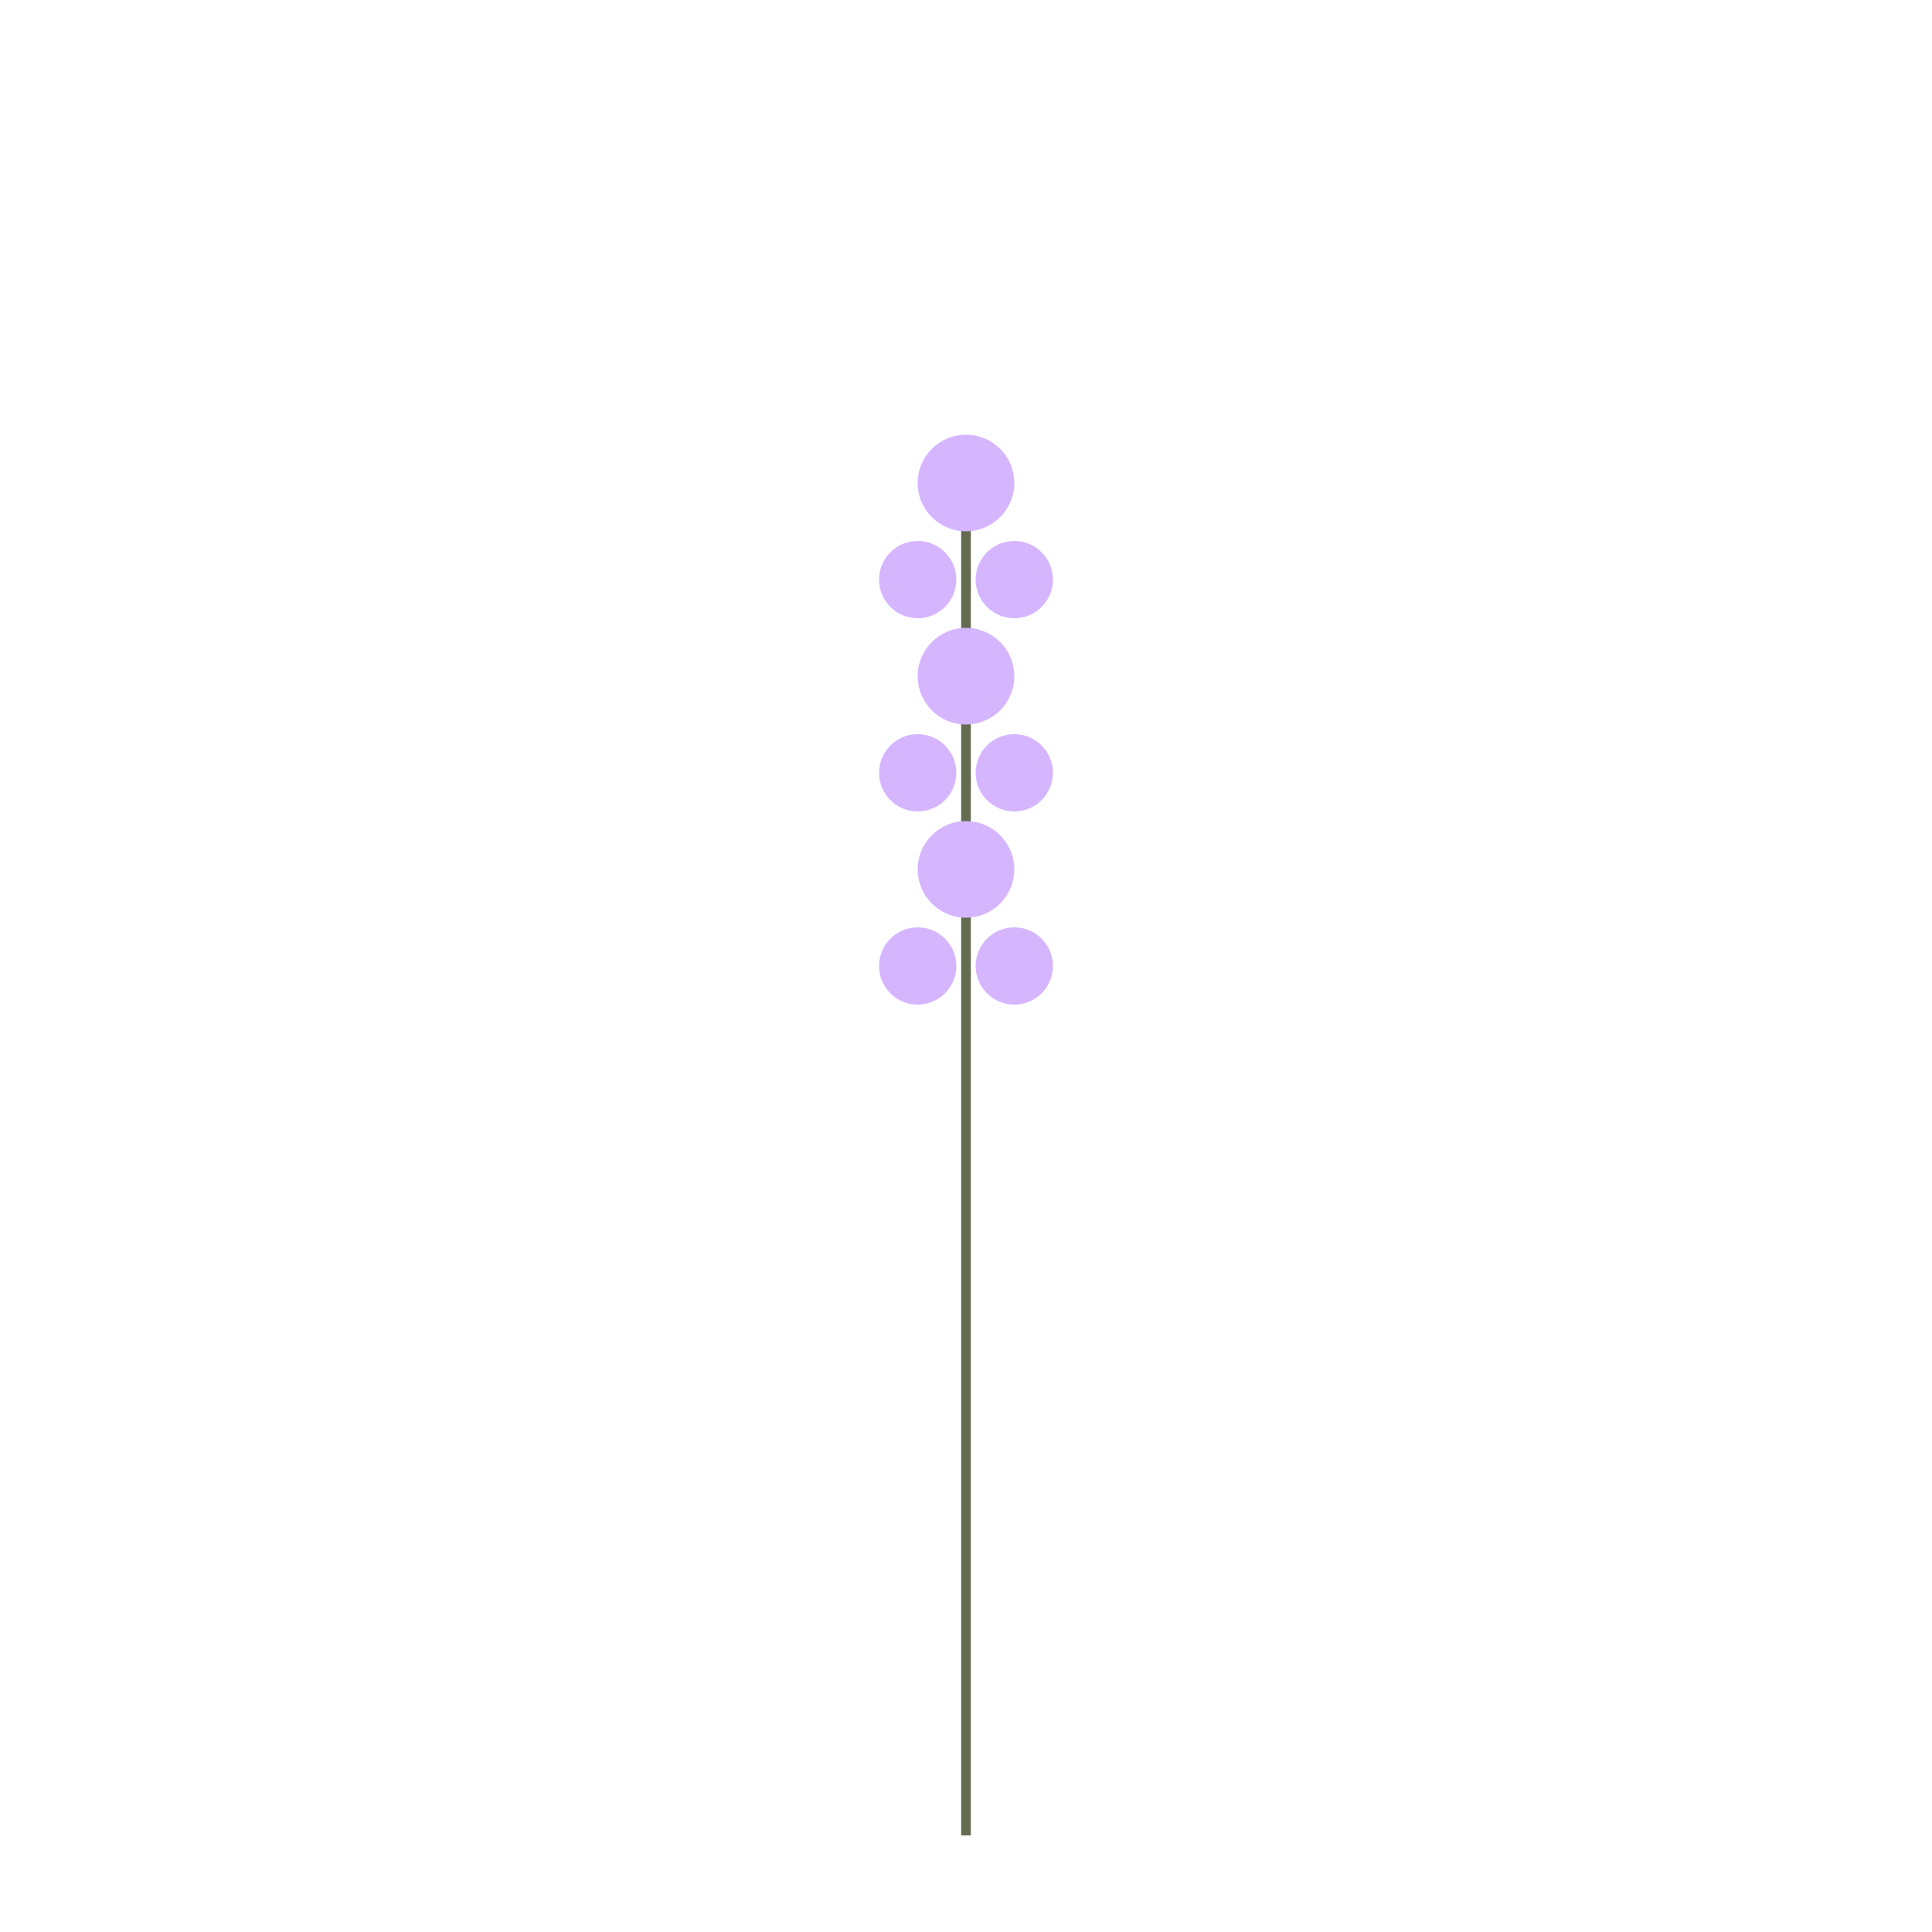
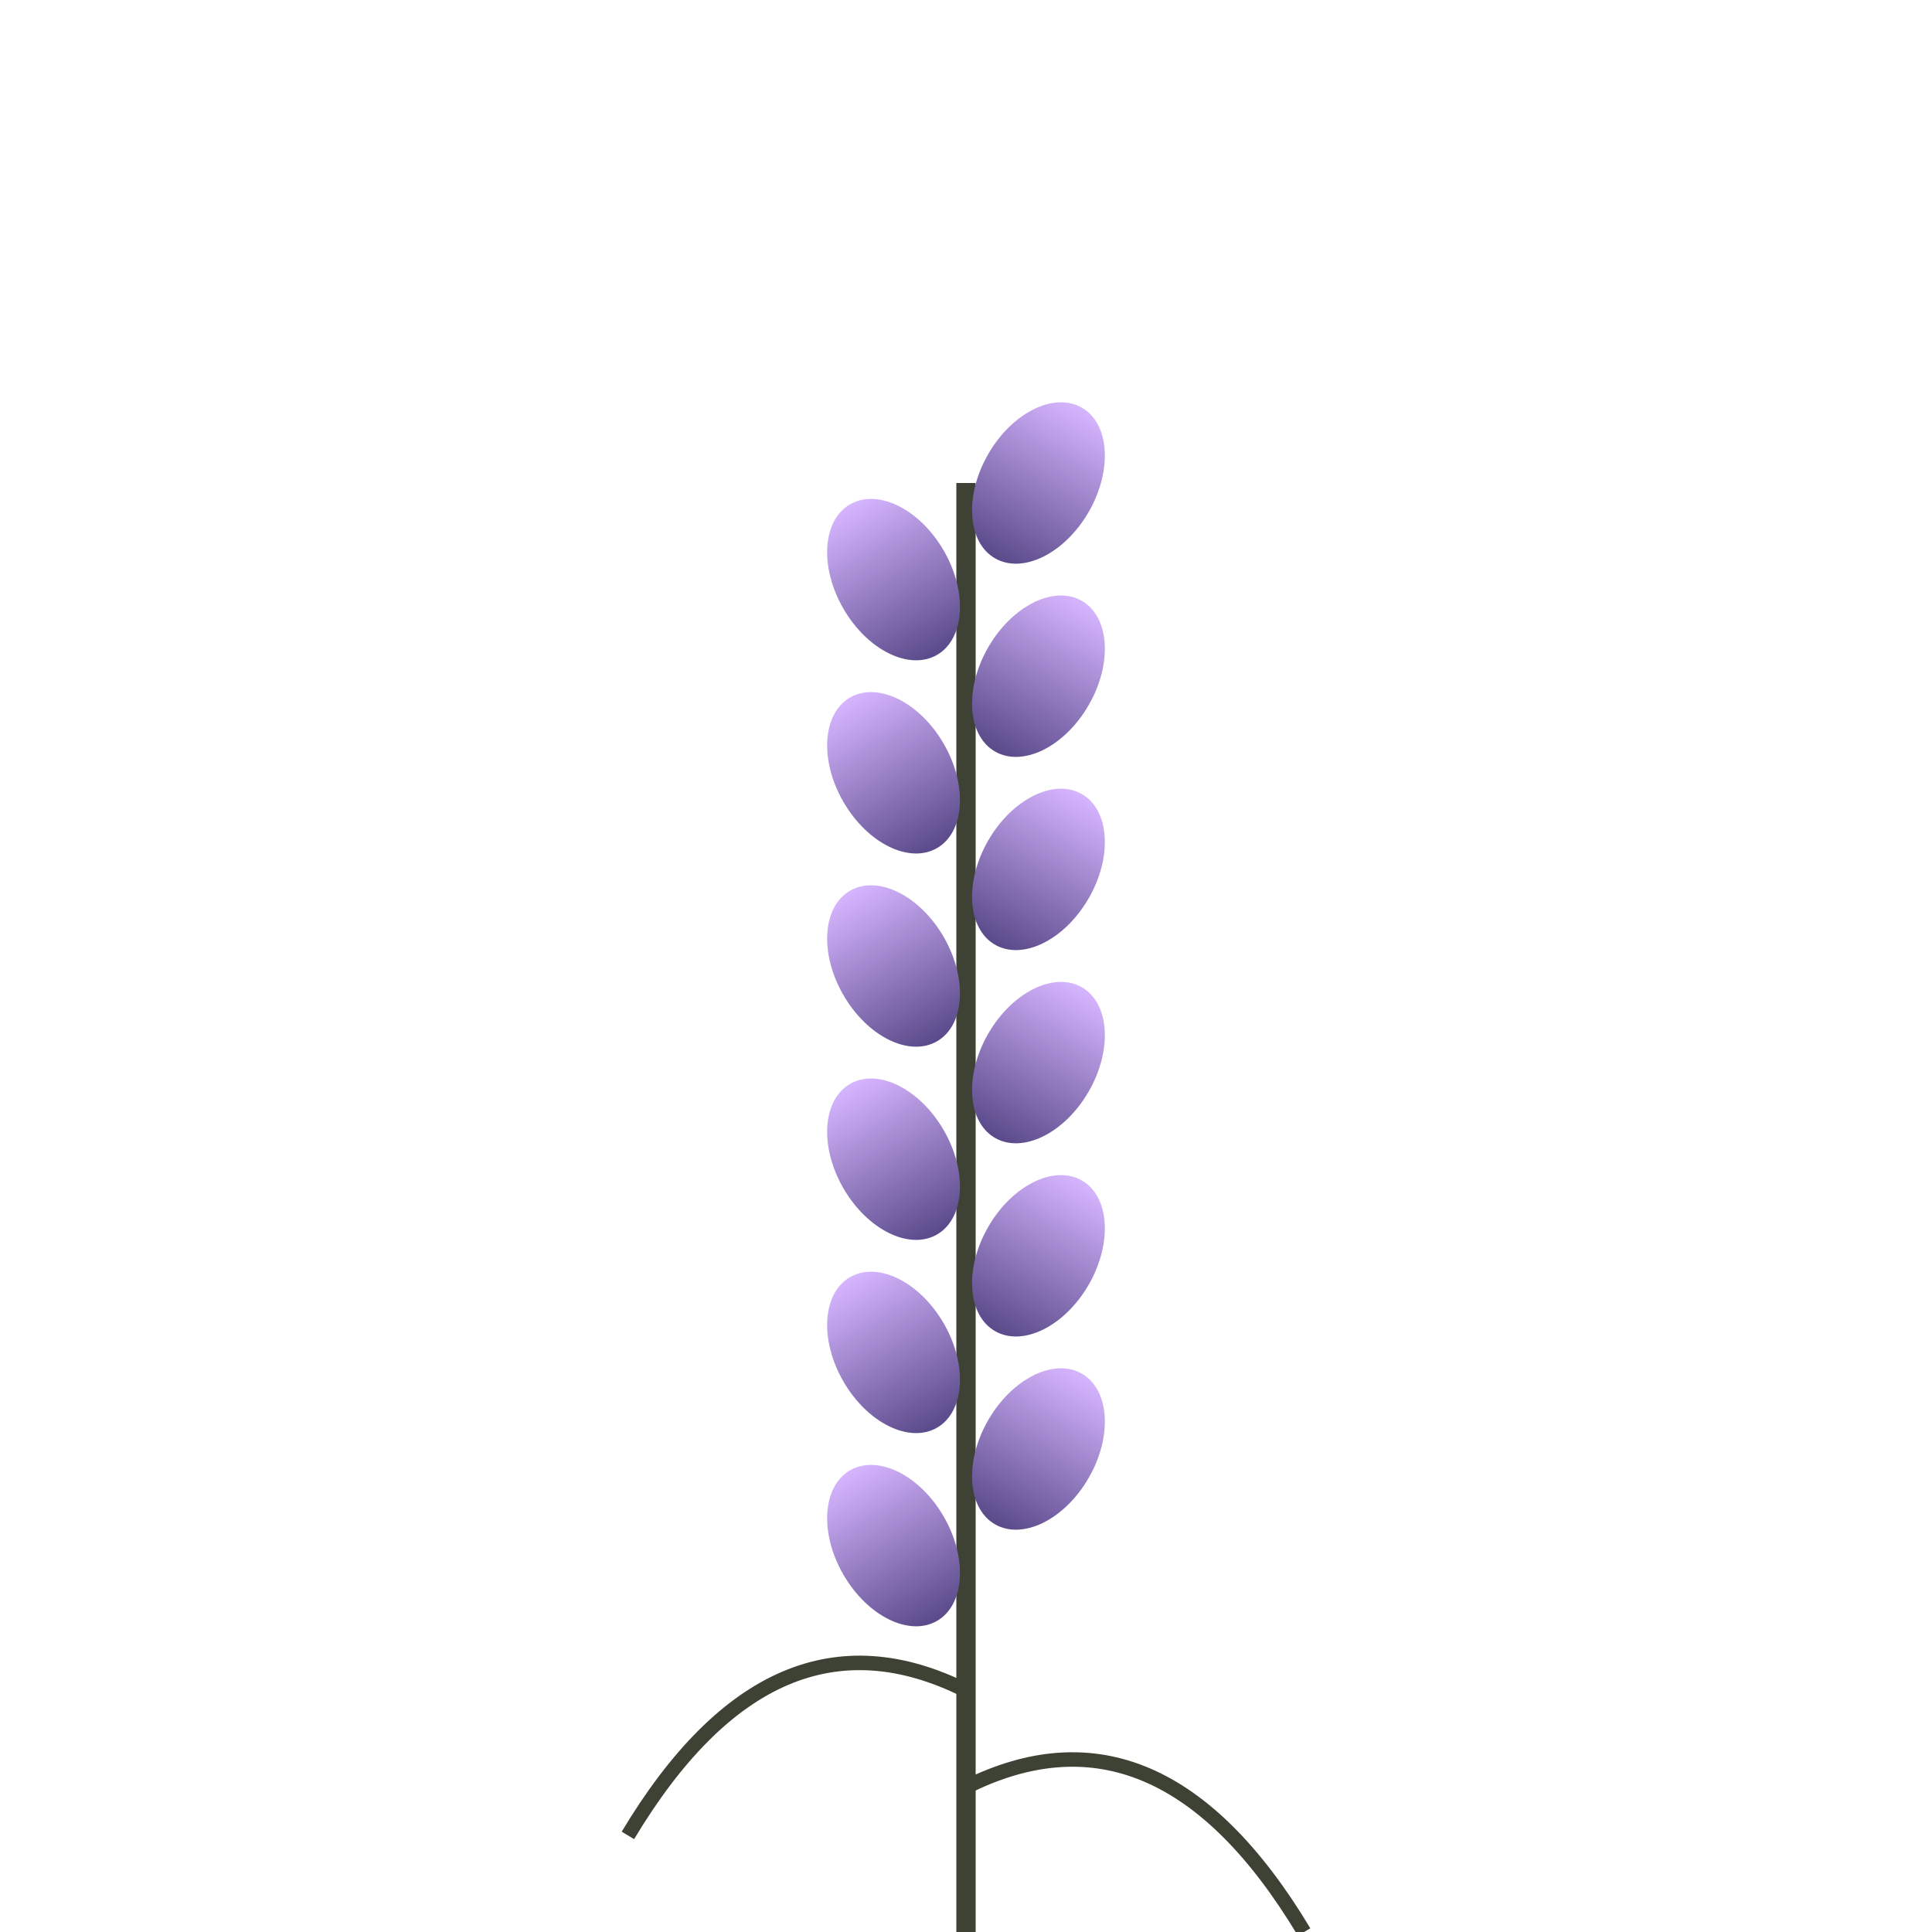
<svg xmlns="http://www.w3.org/2000/svg" width="400" height="400" viewBox="0 0 400 400">
-   <path d="M200,380 L200,100" stroke="#636b51" stroke-width="2" />
-   <g fill="#d6b5ff">
-     <circle cx="200" cy="100" r="10" />
-     <circle cx="190" cy="120" r="8" />
-     <circle cx="210" cy="120" r="8" />
-     <circle cx="200" cy="140" r="10" />
-     <circle cx="190" cy="160" r="8" />
-     <circle cx="210" cy="160" r="8" />
-     <circle cx="200" cy="180" r="10" />
-     <circle cx="190" cy="200" r="8" />
-     <circle cx="210" cy="200" r="8" />
+   <defs>
+     <linearGradient id="lavGrad" x1="0%" y1="0%" x2="0%" y2="100%">
+       <stop offset="0%" style="stop-color:#d6b5ff;stop-opacity:1" />
+       <stop offset="100%" style="stop-color:#5a4a8a;stop-opacity:1" />
+     </linearGradient>
+   </defs>
+   <path d="M200,100 L200,400" stroke="#3d4234" stroke-width="4" fill="none" />
+   <g fill="url(#lavGrad)">
+     <ellipse cx="215" cy="100" rx="12" ry="18" transform="rotate(30, 215, 100)" />
+     <ellipse cx="185" cy="120" rx="12" ry="18" transform="rotate(-30, 185, 120)" />
+     <ellipse cx="215" cy="140" rx="12" ry="18" transform="rotate(30, 215, 140)" />
+     <ellipse cx="185" cy="160" rx="12" ry="18" transform="rotate(-30, 185, 160)" />
+     <ellipse cx="215" cy="180" rx="12" ry="18" transform="rotate(30, 215, 180)" />
+     <ellipse cx="185" cy="200" rx="12" ry="18" transform="rotate(-30, 185, 200)" />
+     <ellipse cx="215" cy="220" rx="12" ry="18" transform="rotate(30, 215, 220)" />
+     <ellipse cx="185" cy="240" rx="12" ry="18" transform="rotate(-30, 185, 240)" />
+     <ellipse cx="215" cy="260" rx="12" ry="18" transform="rotate(30, 215, 260)" />
+     <ellipse cx="185" cy="280" rx="12" ry="18" transform="rotate(-30, 185, 280)" />
+     <ellipse cx="215" cy="300" rx="12" ry="18" transform="rotate(30, 215, 300)" />
+     <ellipse cx="185" cy="320" rx="12" ry="18" transform="rotate(-30, 185, 320)" />
  </g>
+   <path d="M200,350 Q160,330 130,380" stroke="#3d4234" stroke-width="3" fill="none" />
+   <path d="M200,370 Q240,350 270,400" stroke="#3d4234" stroke-width="3" fill="none" />
</svg>
